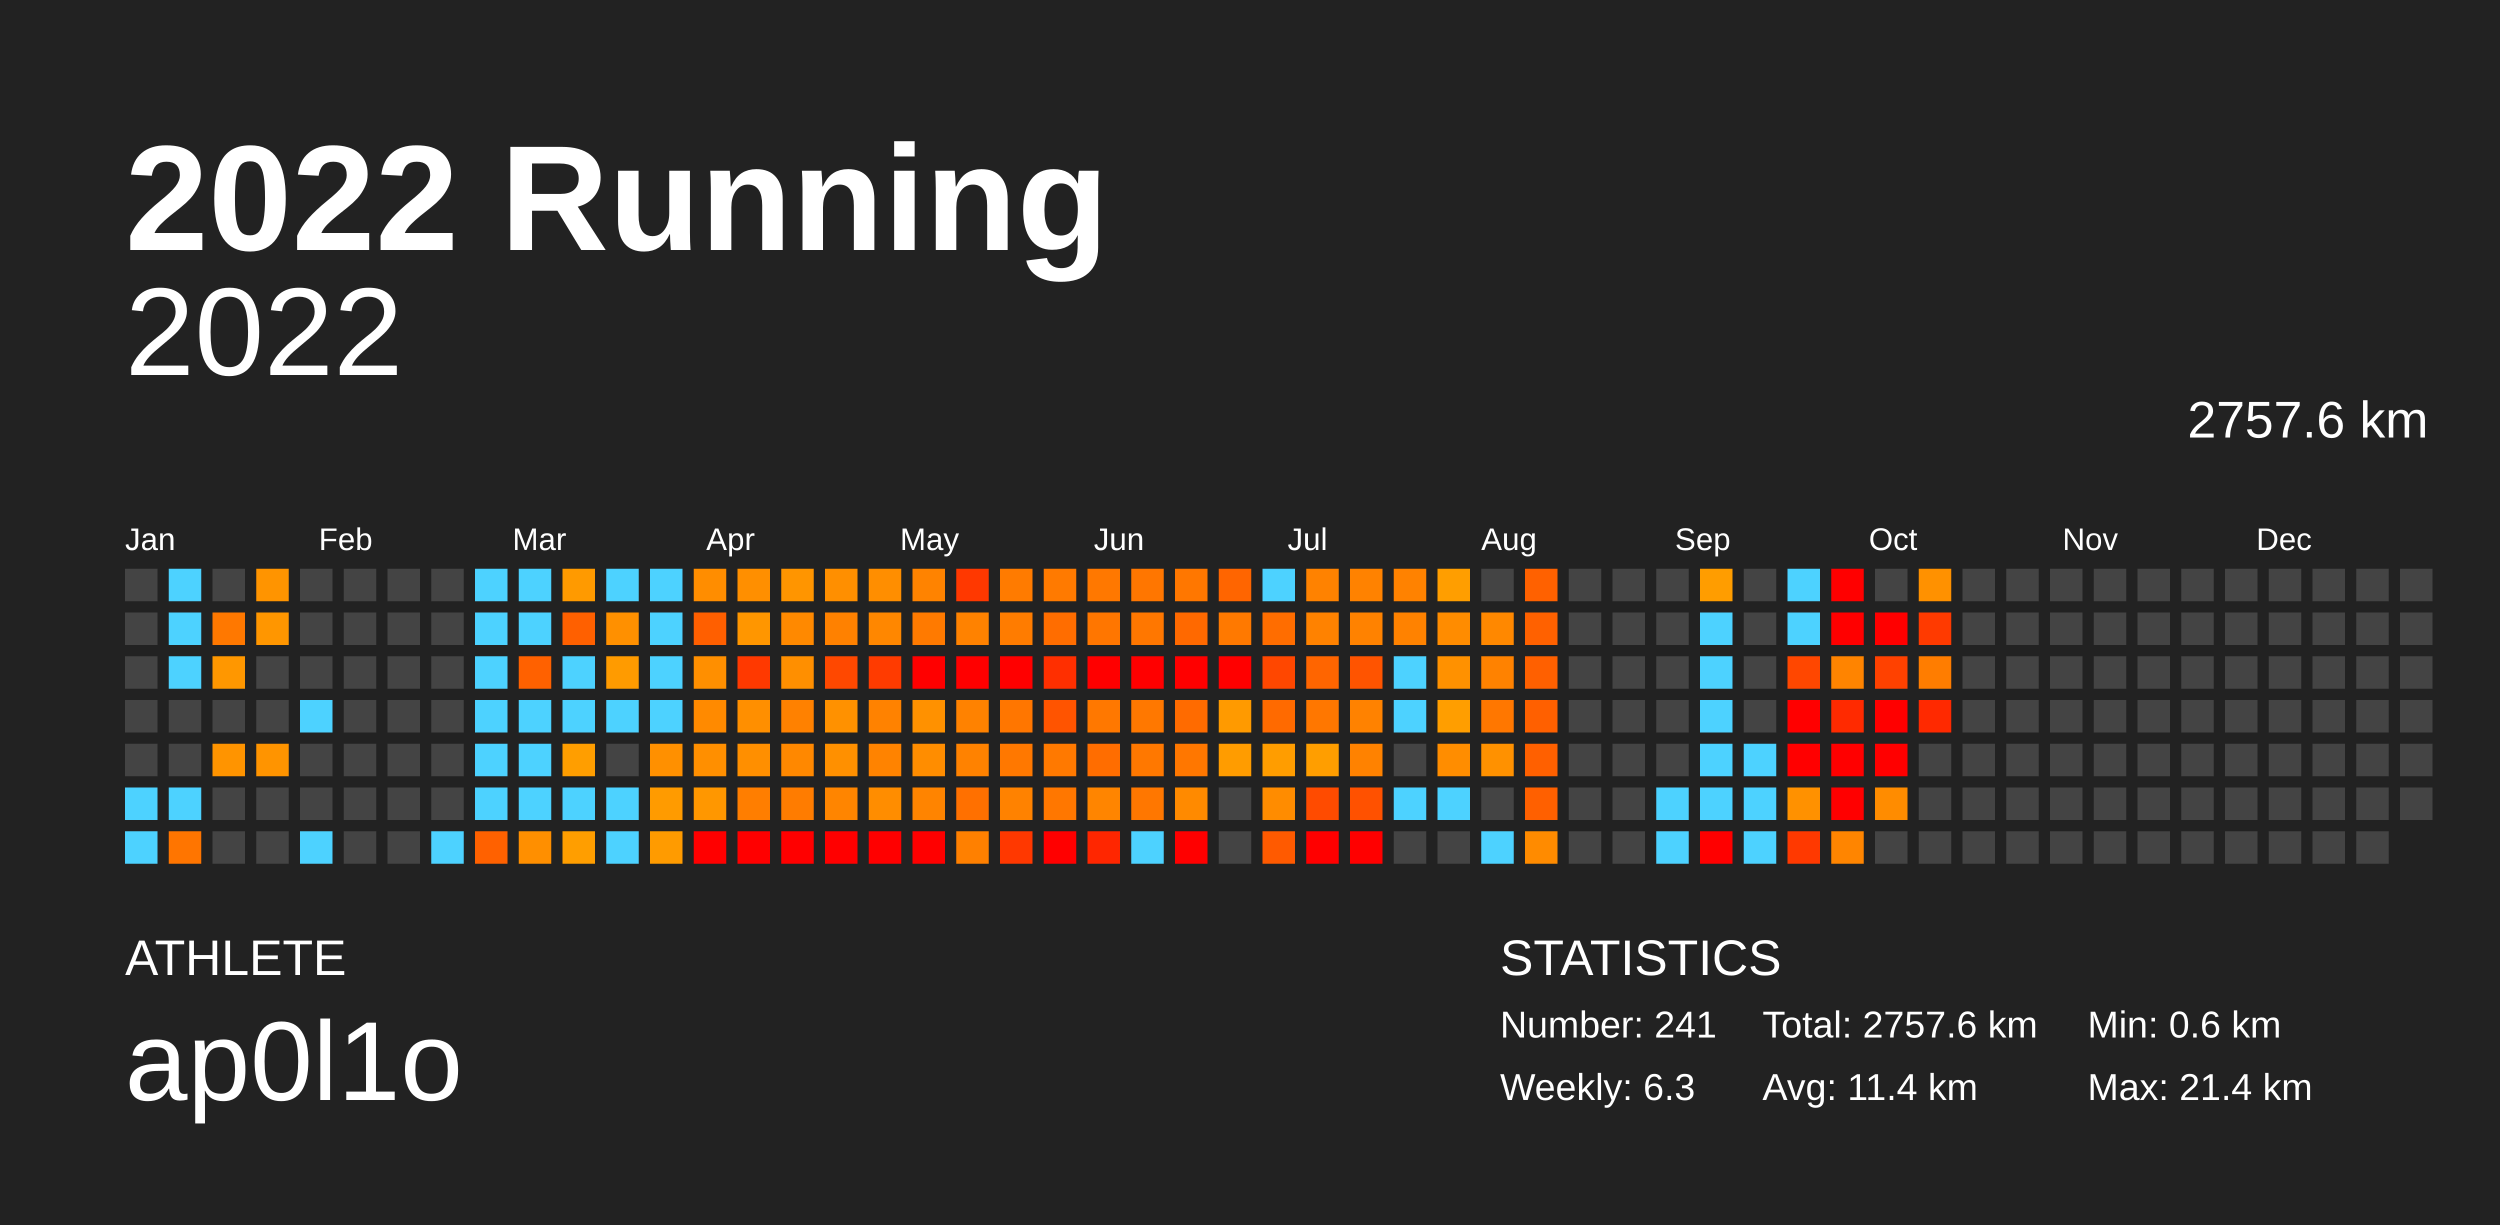
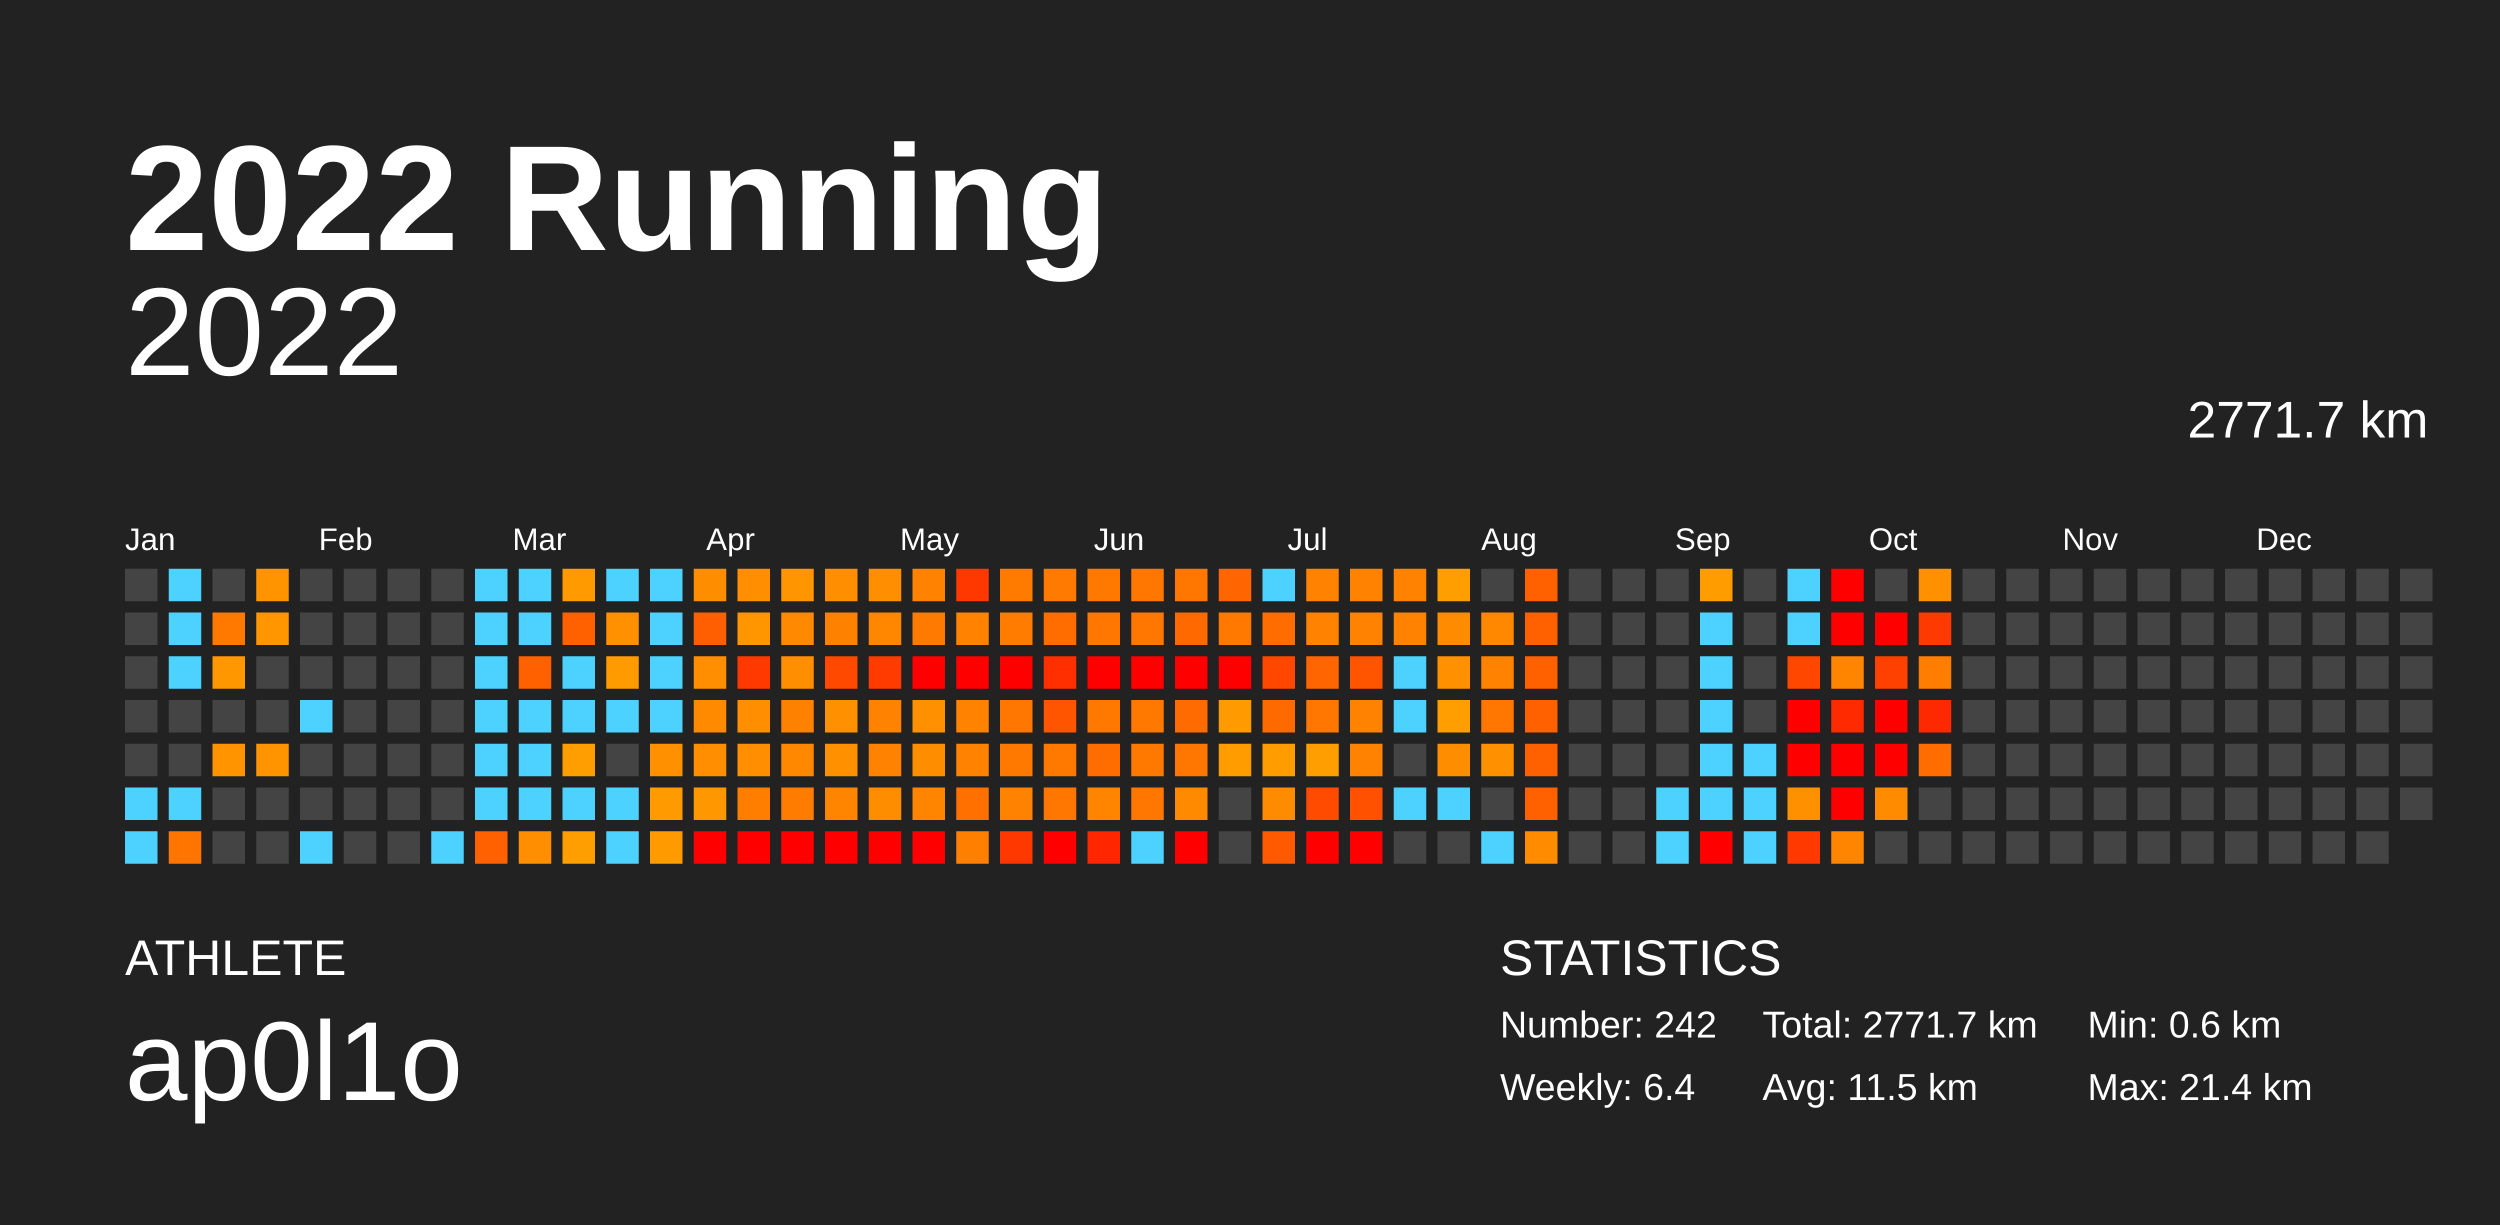
<svg xmlns="http://www.w3.org/2000/svg" baseProfile="full" height="98mm" version="1.1" viewBox="0,0,200,98" width="200mm">
  <defs />
  <rect fill="#222222" height="98" width="200" x="0" y="0" />
  <text fill="#FFFFFF" style="font-size:12px; font-family:Arial; font-weight:bold;" x="10" y="20">2022 Running</text>
  <text fill="#FFFFFF" style="font-size:4px; font-family:Arial" x="10" y="78">ATHLETE</text>
  <text fill="#FFFFFF" style="font-size:9px; font-family:Arial" x="10" y="88">ap0l1o</text>
  <text fill="#FFFFFF" style="font-size:4px; font-family:Arial" x="120" y="78">STATISTICS</text>
-   <text fill="#FFFFFF" style="font-size:3px; font-family:Arial" x="120" y="83">Number: 241</text>
-   <text fill="#FFFFFF" style="font-size:3px; font-family:Arial" x="120" y="88">Weekly: 6.3</text>
-   <text fill="#FFFFFF" style="font-size:3px; font-family:Arial" x="141" y="83">Total: 2757.6 km</text>
-   <text fill="#FFFFFF" style="font-size:3px; font-family:Arial" x="141" y="88">Avg: 11.4 km</text>
+   <text fill="#FFFFFF" style="font-size:3px; font-family:Arial" x="120" y="83">Number: 242</text>
+   <text fill="#FFFFFF" style="font-size:3px; font-family:Arial" x="120" y="88">Weekly: 6.4</text>
+   <text fill="#FFFFFF" style="font-size:3px; font-family:Arial" x="141" y="83">Total: 2771.7 km</text>
+   <text fill="#FFFFFF" style="font-size:3px; font-family:Arial" x="141" y="88">Avg: 11.5 km</text>
  <text fill="#FFFFFF" style="font-size:3px; font-family:Arial" x="167" y="83">Min: 0.6 km</text>
  <text fill="#FFFFFF" style="font-size:3px; font-family:Arial" x="167" y="88">Max: 21.4 km</text>
  <text alignment-baseline="hanging" fill="#FFFFFF" style="font-size:10.0px; font-family:Arial;" x="10" y="30">2022</text>
-   <text alignment-baseline="hanging" fill="#FFFFFF" style="font-size:4.125px; font-family:Arial;" x="175" y="35">2757.6 km</text>
+   <text alignment-baseline="hanging" fill="#FFFFFF" style="font-size:4.125px; font-family:Arial;" x="175" y="35">2771.7 km</text>
  <text fill="#FFFFFF" style="font-size:2.5px; font-family:Arial" x="10.0" y="44">Jan</text>
  <text fill="#FFFFFF" style="font-size:2.5px; font-family:Arial" x="25.5" y="44">Feb</text>
  <text fill="#FFFFFF" style="font-size:2.5px; font-family:Arial" x="41.0" y="44">Mar</text>
  <text fill="#FFFFFF" style="font-size:2.5px; font-family:Arial" x="56.5" y="44">Apr</text>
  <text fill="#FFFFFF" style="font-size:2.5px; font-family:Arial" x="72.0" y="44">May</text>
  <text fill="#FFFFFF" style="font-size:2.5px; font-family:Arial" x="87.5" y="44">Jun</text>
  <text fill="#FFFFFF" style="font-size:2.5px; font-family:Arial" x="103.0" y="44">Jul</text>
  <text fill="#FFFFFF" style="font-size:2.5px; font-family:Arial" x="118.5" y="44">Aug</text>
  <text fill="#FFFFFF" style="font-size:2.5px; font-family:Arial" x="134.0" y="44">Sep</text>
  <text fill="#FFFFFF" style="font-size:2.5px; font-family:Arial" x="149.5" y="44">Oct</text>
  <text fill="#FFFFFF" style="font-size:2.5px; font-family:Arial" x="165.0" y="44">Nov</text>
  <text fill="#FFFFFF" style="font-size:2.5px; font-family:Arial" x="180.5" y="44">Dec</text>
  <rect fill="#444444" height="2.6" width="2.6" x="10.0" y="45.5" />
  <rect fill="#444444" height="2.6" width="2.6" x="10.0" y="49.0" />
  <rect fill="#444444" height="2.6" width="2.6" x="10.0" y="52.5" />
  <rect fill="#444444" height="2.6" width="2.6" x="10.0" y="56.0" />
  <rect fill="#444444" height="2.6" width="2.6" x="10.0" y="59.5" />
  <rect fill="#4dd2ff" height="2.6" width="2.6" x="10.0" y="63.0" />
  <rect fill="#4dd2ff" height="2.6" width="2.6" x="10.0" y="66.5" />
  <rect fill="#4dd2ff" height="2.6" width="2.6" x="13.5" y="45.5" />
  <rect fill="#4dd2ff" height="2.6" width="2.6" x="13.5" y="49.0" />
  <rect fill="#4dd2ff" height="2.6" width="2.6" x="13.5" y="52.5" />
  <rect fill="#444444" height="2.6" width="2.6" x="13.5" y="56.0" />
  <rect fill="#444444" height="2.6" width="2.6" x="13.5" y="59.5" />
  <rect fill="#4dd2ff" height="2.6" width="2.6" x="13.5" y="63.0" />
  <rect fill="#ff7500" height="2.6" width="2.6" x="13.5" y="66.5" />
  <rect fill="#444444" height="2.6" width="2.6" x="17.0" y="45.5" />
  <rect fill="#ff7800" height="2.6" width="2.6" x="17.0" y="49.0" />
  <rect fill="#ff9700" height="2.6" width="2.6" x="17.0" y="52.5" />
  <rect fill="#444444" height="2.6" width="2.6" x="17.0" y="56.0" />
  <rect fill="#ff9400" height="2.6" width="2.6" x="17.0" y="59.5" />
  <rect fill="#444444" height="2.6" width="2.6" x="17.0" y="63.0" />
  <rect fill="#444444" height="2.6" width="2.6" x="17.0" y="66.5" />
  <rect fill="#ff9400" height="2.6" width="2.6" x="20.5" y="45.5" />
  <rect fill="#ff9600" height="2.6" width="2.6" x="20.5" y="49.0" />
  <rect fill="#444444" height="2.6" width="2.6" x="20.5" y="52.5" />
  <rect fill="#444444" height="2.6" width="2.6" x="20.5" y="56.0" />
  <rect fill="#ff9400" height="2.6" width="2.6" x="20.5" y="59.5" />
  <rect fill="#444444" height="2.6" width="2.6" x="20.5" y="63.0" />
  <rect fill="#444444" height="2.6" width="2.6" x="20.5" y="66.5" />
  <rect fill="#444444" height="2.6" width="2.6" x="24.0" y="45.5" />
  <rect fill="#444444" height="2.6" width="2.6" x="24.0" y="49.0" />
  <rect fill="#444444" height="2.6" width="2.6" x="24.0" y="52.5" />
  <rect fill="#4dd2ff" height="2.6" width="2.6" x="24.0" y="56.0" />
  <rect fill="#444444" height="2.6" width="2.6" x="24.0" y="59.5" />
  <rect fill="#444444" height="2.6" width="2.6" x="24.0" y="63.0" />
  <rect fill="#4dd2ff" height="2.6" width="2.6" x="24.0" y="66.5" />
  <rect fill="#444444" height="2.6" width="2.6" x="27.5" y="45.5" />
  <rect fill="#444444" height="2.6" width="2.6" x="27.5" y="49.0" />
  <rect fill="#444444" height="2.6" width="2.6" x="27.5" y="52.5" />
  <rect fill="#444444" height="2.6" width="2.6" x="27.5" y="56.0" />
  <rect fill="#444444" height="2.6" width="2.6" x="27.5" y="59.5" />
  <rect fill="#444444" height="2.6" width="2.6" x="27.5" y="63.0" />
  <rect fill="#444444" height="2.6" width="2.6" x="27.5" y="66.5" />
  <rect fill="#444444" height="2.6" width="2.6" x="31.0" y="45.5" />
  <rect fill="#444444" height="2.6" width="2.6" x="31.0" y="49.0" />
  <rect fill="#444444" height="2.6" width="2.6" x="31.0" y="52.5" />
  <rect fill="#444444" height="2.6" width="2.6" x="31.0" y="56.0" />
  <rect fill="#444444" height="2.6" width="2.6" x="31.0" y="59.5" />
  <rect fill="#444444" height="2.6" width="2.6" x="31.0" y="63.0" />
  <rect fill="#444444" height="2.6" width="2.6" x="31.0" y="66.5" />
  <rect fill="#444444" height="2.6" width="2.6" x="34.5" y="45.5" />
  <rect fill="#444444" height="2.6" width="2.6" x="34.5" y="49.0" />
  <rect fill="#444444" height="2.6" width="2.6" x="34.5" y="52.5" />
  <rect fill="#444444" height="2.6" width="2.6" x="34.5" y="56.0" />
  <rect fill="#444444" height="2.6" width="2.6" x="34.5" y="59.5" />
  <rect fill="#444444" height="2.6" width="2.6" x="34.5" y="63.0" />
  <rect fill="#4dd2ff" height="2.6" width="2.6" x="34.5" y="66.5" />
  <rect fill="#4dd2ff" height="2.6" width="2.6" x="38.0" y="45.5" />
  <rect fill="#4dd2ff" height="2.6" width="2.6" x="38.0" y="49.0" />
  <rect fill="#4dd2ff" height="2.6" width="2.6" x="38.0" y="52.5" />
  <rect fill="#4dd2ff" height="2.6" width="2.6" x="38.0" y="56.0" />
  <rect fill="#4dd2ff" height="2.6" width="2.6" x="38.0" y="59.5" />
  <rect fill="#4dd2ff" height="2.6" width="2.6" x="38.0" y="63.0" />
  <rect fill="#ff6100" height="2.6" width="2.6" x="38.0" y="66.5" />
  <rect fill="#4dd2ff" height="2.6" width="2.6" x="41.5" y="45.5" />
  <rect fill="#4dd2ff" height="2.6" width="2.6" x="41.5" y="49.0" />
  <rect fill="#ff6100" height="2.6" width="2.6" x="41.5" y="52.5" />
  <rect fill="#4dd2ff" height="2.6" width="2.6" x="41.5" y="56.0" />
  <rect fill="#4dd2ff" height="2.6" width="2.6" x="41.5" y="59.5" />
  <rect fill="#4dd2ff" height="2.6" width="2.6" x="41.5" y="63.0" />
  <rect fill="#ff8f00" height="2.6" width="2.6" x="41.5" y="66.5" />
  <rect fill="#ff9a00" height="2.6" width="2.6" x="45.0" y="45.5" />
  <rect fill="#ff6000" height="2.6" width="2.6" x="45.0" y="49.0" />
  <rect fill="#4dd2ff" height="2.6" width="2.6" x="45.0" y="52.5" />
  <rect fill="#4dd2ff" height="2.6" width="2.6" x="45.0" y="56.0" />
  <rect fill="#ff9e00" height="2.6" width="2.6" x="45.0" y="59.5" />
  <rect fill="#4dd2ff" height="2.6" width="2.6" x="45.0" y="63.0" />
  <rect fill="#ff9e00" height="2.6" width="2.6" x="45.0" y="66.5" />
  <rect fill="#4dd2ff" height="2.6" width="2.6" x="48.5" y="45.5" />
  <rect fill="#ff9000" height="2.6" width="2.6" x="48.5" y="49.0" />
  <rect fill="#ff9b00" height="2.6" width="2.6" x="48.5" y="52.5" />
  <rect fill="#4dd2ff" height="2.6" width="2.6" x="48.5" y="56.0" />
  <rect fill="#444444" height="2.6" width="2.6" x="48.5" y="59.5" />
  <rect fill="#4dd2ff" height="2.6" width="2.6" x="48.5" y="63.0" />
  <rect fill="#4dd2ff" height="2.6" width="2.6" x="48.5" y="66.5" />
  <rect fill="#4dd2ff" height="2.6" width="2.6" x="52.0" y="45.5" />
  <rect fill="#4dd2ff" height="2.6" width="2.6" x="52.0" y="49.0" />
  <rect fill="#4dd2ff" height="2.6" width="2.6" x="52.0" y="52.5" />
  <rect fill="#4dd2ff" height="2.6" width="2.6" x="52.0" y="56.0" />
  <rect fill="#ff9000" height="2.6" width="2.6" x="52.0" y="59.5" />
  <rect fill="#ff9b00" height="2.6" width="2.6" x="52.0" y="63.0" />
  <rect fill="#ff9b00" height="2.6" width="2.6" x="52.0" y="66.5" />
  <rect fill="#ff8d00" height="2.6" width="2.6" x="55.5" y="45.5" />
  <rect fill="#ff5f00" height="2.6" width="2.6" x="55.5" y="49.0" />
  <rect fill="#ff8f00" height="2.6" width="2.6" x="55.5" y="52.5" />
  <rect fill="#ff8a00" height="2.6" width="2.6" x="55.5" y="56.0" />
  <rect fill="#ff8f00" height="2.6" width="2.6" x="55.5" y="59.5" />
  <rect fill="#ff9700" height="2.6" width="2.6" x="55.5" y="63.0" />
  <rect fill="red" height="2.6" width="2.6" x="55.5" y="66.5" />
  <rect fill="#ff8f00" height="2.6" width="2.6" x="59.0" y="45.5" />
  <rect fill="#ff9600" height="2.6" width="2.6" x="59.0" y="49.0" />
  <rect fill="#ff3900" height="2.6" width="2.6" x="59.0" y="52.5" />
  <rect fill="#ff8f00" height="2.6" width="2.6" x="59.0" y="56.0" />
  <rect fill="#ff8f00" height="2.6" width="2.6" x="59.0" y="59.5" />
  <rect fill="#ff7e00" height="2.6" width="2.6" x="59.0" y="63.0" />
  <rect fill="red" height="2.6" width="2.6" x="59.0" y="66.5" />
  <rect fill="#ff9500" height="2.6" width="2.6" x="62.5" y="45.5" />
  <rect fill="#ff8900" height="2.6" width="2.6" x="62.5" y="49.0" />
  <rect fill="#ff8f00" height="2.6" width="2.6" x="62.5" y="52.5" />
  <rect fill="#ff8100" height="2.6" width="2.6" x="62.5" y="56.0" />
  <rect fill="#ff8800" height="2.6" width="2.6" x="62.5" y="59.5" />
  <rect fill="#ff7c00" height="2.6" width="2.6" x="62.5" y="63.0" />
  <rect fill="red" height="2.6" width="2.6" x="62.5" y="66.5" />
  <rect fill="#ff8f00" height="2.6" width="2.6" x="66.0" y="45.5" />
  <rect fill="#ff8100" height="2.6" width="2.6" x="66.0" y="49.0" />
  <rect fill="#ff4800" height="2.6" width="2.6" x="66.0" y="52.5" />
  <rect fill="#ff9100" height="2.6" width="2.6" x="66.0" y="56.0" />
  <rect fill="#ff9000" height="2.6" width="2.6" x="66.0" y="59.5" />
  <rect fill="#ff8500" height="2.6" width="2.6" x="66.0" y="63.0" />
  <rect fill="red" height="2.6" width="2.6" x="66.0" y="66.5" />
  <rect fill="#ff8e00" height="2.6" width="2.6" x="69.5" y="45.5" />
  <rect fill="#ff8700" height="2.6" width="2.6" x="69.5" y="49.0" />
  <rect fill="#ff3b00" height="2.6" width="2.6" x="69.5" y="52.5" />
  <rect fill="#ff8200" height="2.6" width="2.6" x="69.5" y="56.0" />
  <rect fill="#ff8300" height="2.6" width="2.6" x="69.5" y="59.5" />
  <rect fill="#ff8d00" height="2.6" width="2.6" x="69.5" y="63.0" />
  <rect fill="red" height="2.6" width="2.6" x="69.5" y="66.5" />
  <rect fill="#ff8300" height="2.6" width="2.6" x="73.0" y="45.5" />
  <rect fill="#ff7a00" height="2.6" width="2.6" x="73.0" y="49.0" />
  <rect fill="red" height="2.6" width="2.6" x="73.0" y="52.5" />
  <rect fill="#ff9100" height="2.6" width="2.6" x="73.0" y="56.0" />
  <rect fill="#ff8d00" height="2.6" width="2.6" x="73.0" y="59.5" />
  <rect fill="#ff8400" height="2.6" width="2.6" x="73.0" y="63.0" />
  <rect fill="red" height="2.6" width="2.6" x="73.0" y="66.5" />
  <rect fill="#ff3800" height="2.6" width="2.6" x="76.5" y="45.5" />
  <rect fill="#ff8200" height="2.6" width="2.6" x="76.5" y="49.0" />
  <rect fill="red" height="2.6" width="2.6" x="76.5" y="52.5" />
  <rect fill="#ff8200" height="2.6" width="2.6" x="76.5" y="56.0" />
  <rect fill="#ff8200" height="2.6" width="2.6" x="76.5" y="59.5" />
  <rect fill="#ff7000" height="2.6" width="2.6" x="76.5" y="63.0" />
  <rect fill="#ff8000" height="2.6" width="2.6" x="76.5" y="66.5" />
  <rect fill="#ff7b00" height="2.6" width="2.6" x="80.0" y="45.5" />
  <rect fill="#ff7c00" height="2.6" width="2.6" x="80.0" y="49.0" />
  <rect fill="red" height="2.6" width="2.6" x="80.0" y="52.5" />
  <rect fill="#ff7600" height="2.6" width="2.6" x="80.0" y="56.0" />
  <rect fill="#ff7800" height="2.6" width="2.6" x="80.0" y="59.5" />
  <rect fill="#ff8200" height="2.6" width="2.6" x="80.0" y="63.0" />
  <rect fill="#ff3800" height="2.6" width="2.6" x="80.0" y="66.5" />
  <rect fill="#ff7a00" height="2.6" width="2.6" x="83.5" y="45.5" />
  <rect fill="#ff6d00" height="2.6" width="2.6" x="83.5" y="49.0" />
  <rect fill="#ff2f00" height="2.6" width="2.6" x="83.5" y="52.5" />
  <rect fill="#ff5400" height="2.6" width="2.6" x="83.5" y="56.0" />
  <rect fill="#ff7900" height="2.6" width="2.6" x="83.5" y="59.5" />
  <rect fill="#ff7700" height="2.6" width="2.6" x="83.5" y="63.0" />
  <rect fill="red" height="2.6" width="2.6" x="83.5" y="66.5" />
  <rect fill="#ff7800" height="2.6" width="2.6" x="87.0" y="45.5" />
  <rect fill="#ff7600" height="2.6" width="2.6" x="87.0" y="49.0" />
  <rect fill="red" height="2.6" width="2.6" x="87.0" y="52.5" />
  <rect fill="#ff7800" height="2.6" width="2.6" x="87.0" y="56.0" />
  <rect fill="#ff6d00" height="2.6" width="2.6" x="87.0" y="59.5" />
  <rect fill="#ff8500" height="2.6" width="2.6" x="87.0" y="63.0" />
  <rect fill="#ff2600" height="2.6" width="2.6" x="87.0" y="66.5" />
  <rect fill="#ff7600" height="2.6" width="2.6" x="90.5" y="45.5" />
  <rect fill="#ff7700" height="2.6" width="2.6" x="90.5" y="49.0" />
  <rect fill="red" height="2.6" width="2.6" x="90.5" y="52.5" />
  <rect fill="#ff7800" height="2.6" width="2.6" x="90.5" y="56.0" />
  <rect fill="#ff7800" height="2.6" width="2.6" x="90.5" y="59.5" />
  <rect fill="#ff7700" height="2.6" width="2.6" x="90.5" y="63.0" />
  <rect fill="#4dd2ff" height="2.6" width="2.6" x="90.5" y="66.5" />
  <rect fill="#ff7700" height="2.6" width="2.6" x="94.0" y="45.5" />
  <rect fill="#ff6900" height="2.6" width="2.6" x="94.0" y="49.0" />
  <rect fill="red" height="2.6" width="2.6" x="94.0" y="52.5" />
  <rect fill="#ff6b00" height="2.6" width="2.6" x="94.0" y="56.0" />
  <rect fill="#ff7700" height="2.6" width="2.6" x="94.0" y="59.5" />
  <rect fill="#ff8a00" height="2.6" width="2.6" x="94.0" y="63.0" />
  <rect fill="red" height="2.6" width="2.6" x="94.0" y="66.5" />
  <rect fill="#ff6500" height="2.6" width="2.6" x="97.5" y="45.5" />
  <rect fill="#ff7900" height="2.6" width="2.6" x="97.5" y="49.0" />
  <rect fill="red" height="2.6" width="2.6" x="97.5" y="52.5" />
  <rect fill="#ff9a00" height="2.6" width="2.6" x="97.5" y="56.0" />
  <rect fill="#ff9c00" height="2.6" width="2.6" x="97.5" y="59.5" />
  <rect fill="#444444" height="2.6" width="2.6" x="97.5" y="63.0" />
  <rect fill="#444444" height="2.6" width="2.6" x="97.5" y="66.5" />
  <rect fill="#4dd2ff" height="2.6" width="2.6" x="101.0" y="45.5" />
  <rect fill="#ff6d00" height="2.6" width="2.6" x="101.0" y="49.0" />
  <rect fill="#ff4700" height="2.6" width="2.6" x="101.0" y="52.5" />
  <rect fill="#ff6a00" height="2.6" width="2.6" x="101.0" y="56.0" />
  <rect fill="#ff9d00" height="2.6" width="2.6" x="101.0" y="59.5" />
  <rect fill="#ff8c00" height="2.6" width="2.6" x="101.0" y="63.0" />
  <rect fill="#ff5a00" height="2.6" width="2.6" x="101.0" y="66.5" />
  <rect fill="#ff8200" height="2.6" width="2.6" x="104.5" y="45.5" />
  <rect fill="#ff8200" height="2.6" width="2.6" x="104.5" y="49.0" />
  <rect fill="#ff6500" height="2.6" width="2.6" x="104.5" y="52.5" />
  <rect fill="#ff7700" height="2.6" width="2.6" x="104.5" y="56.0" />
  <rect fill="#ff9e00" height="2.6" width="2.6" x="104.5" y="59.5" />
  <rect fill="#ff4b00" height="2.6" width="2.6" x="104.5" y="63.0" />
  <rect fill="red" height="2.6" width="2.6" x="104.5" y="66.5" />
  <rect fill="#ff8200" height="2.6" width="2.6" x="108.0" y="45.5" />
  <rect fill="#ff8200" height="2.6" width="2.6" x="108.0" y="49.0" />
  <rect fill="#ff5400" height="2.6" width="2.6" x="108.0" y="52.5" />
  <rect fill="#ff8200" height="2.6" width="2.6" x="108.0" y="56.0" />
  <rect fill="#ff8200" height="2.6" width="2.6" x="108.0" y="59.5" />
  <rect fill="#ff5100" height="2.6" width="2.6" x="108.0" y="63.0" />
  <rect fill="red" height="2.6" width="2.6" x="108.0" y="66.5" />
  <rect fill="#ff8200" height="2.6" width="2.6" x="111.5" y="45.5" />
  <rect fill="#ff8200" height="2.6" width="2.6" x="111.5" y="49.0" />
  <rect fill="#4dd2ff" height="2.6" width="2.6" x="111.5" y="52.5" />
  <rect fill="#4dd2ff" height="2.6" width="2.6" x="111.5" y="56.0" />
  <rect fill="#444444" height="2.6" width="2.6" x="111.5" y="59.5" />
  <rect fill="#4dd2ff" height="2.6" width="2.6" x="111.5" y="63.0" />
  <rect fill="#444444" height="2.6" width="2.6" x="111.5" y="66.5" />
  <rect fill="#ff9e00" height="2.6" width="2.6" x="115.0" y="45.5" />
  <rect fill="#ff8c00" height="2.6" width="2.6" x="115.0" y="49.0" />
  <rect fill="#ff9100" height="2.6" width="2.6" x="115.0" y="52.5" />
  <rect fill="#ff9e00" height="2.6" width="2.6" x="115.0" y="56.0" />
  <rect fill="#ff8d00" height="2.6" width="2.6" x="115.0" y="59.5" />
  <rect fill="#4dd2ff" height="2.6" width="2.6" x="115.0" y="63.0" />
  <rect fill="#444444" height="2.6" width="2.6" x="115.0" y="66.5" />
  <rect fill="#444444" height="2.6" width="2.6" x="118.5" y="45.5" />
  <rect fill="#ff8800" height="2.6" width="2.6" x="118.5" y="49.0" />
  <rect fill="#ff8200" height="2.6" width="2.6" x="118.5" y="52.5" />
  <rect fill="#ff7700" height="2.6" width="2.6" x="118.5" y="56.0" />
  <rect fill="#ff9100" height="2.6" width="2.6" x="118.5" y="59.5" />
  <rect fill="#444444" height="2.6" width="2.6" x="118.5" y="63.0" />
  <rect fill="#4dd2ff" height="2.6" width="2.6" x="118.5" y="66.5" />
  <rect fill="#ff6100" height="2.6" width="2.6" x="122.0" y="45.5" />
  <rect fill="#ff6100" height="2.6" width="2.6" x="122.0" y="49.0" />
  <rect fill="#ff6000" height="2.6" width="2.6" x="122.0" y="52.5" />
  <rect fill="#ff6000" height="2.6" width="2.6" x="122.0" y="56.0" />
  <rect fill="#ff6000" height="2.6" width="2.6" x="122.0" y="59.5" />
  <rect fill="#ff6000" height="2.6" width="2.6" x="122.0" y="63.0" />
  <rect fill="#ff8b00" height="2.6" width="2.6" x="122.0" y="66.5" />
  <rect fill="#444444" height="2.6" width="2.6" x="125.5" y="45.5" />
  <rect fill="#444444" height="2.6" width="2.6" x="125.5" y="49.0" />
  <rect fill="#444444" height="2.6" width="2.6" x="125.5" y="52.5" />
  <rect fill="#444444" height="2.6" width="2.6" x="125.5" y="56.0" />
  <rect fill="#444444" height="2.6" width="2.6" x="125.5" y="59.5" />
  <rect fill="#444444" height="2.6" width="2.6" x="125.5" y="63.0" />
  <rect fill="#444444" height="2.6" width="2.6" x="125.5" y="66.5" />
  <rect fill="#444444" height="2.6" width="2.6" x="129.0" y="45.5" />
  <rect fill="#444444" height="2.6" width="2.6" x="129.0" y="49.0" />
  <rect fill="#444444" height="2.6" width="2.6" x="129.0" y="52.5" />
  <rect fill="#444444" height="2.6" width="2.6" x="129.0" y="56.0" />
  <rect fill="#444444" height="2.6" width="2.6" x="129.0" y="59.5" />
  <rect fill="#444444" height="2.6" width="2.6" x="129.0" y="63.0" />
  <rect fill="#444444" height="2.6" width="2.6" x="129.0" y="66.5" />
  <rect fill="#444444" height="2.6" width="2.6" x="132.5" y="45.5" />
  <rect fill="#444444" height="2.6" width="2.6" x="132.5" y="49.0" />
  <rect fill="#444444" height="2.6" width="2.6" x="132.5" y="52.5" />
  <rect fill="#444444" height="2.6" width="2.6" x="132.5" y="56.0" />
  <rect fill="#444444" height="2.6" width="2.6" x="132.5" y="59.5" />
  <rect fill="#4dd2ff" height="2.6" width="2.6" x="132.5" y="63.0" />
  <rect fill="#4dd2ff" height="2.6" width="2.6" x="132.5" y="66.5" />
  <rect fill="#ff9d00" height="2.6" width="2.6" x="136.0" y="45.5" />
  <rect fill="#4dd2ff" height="2.6" width="2.6" x="136.0" y="49.0" />
  <rect fill="#4dd2ff" height="2.6" width="2.6" x="136.0" y="52.5" />
  <rect fill="#4dd2ff" height="2.6" width="2.6" x="136.0" y="56.0" />
  <rect fill="#4dd2ff" height="2.6" width="2.6" x="136.0" y="59.5" />
  <rect fill="#4dd2ff" height="2.6" width="2.6" x="136.0" y="63.0" />
  <rect fill="red" height="2.6" width="2.6" x="136.0" y="66.5" />
  <rect fill="#444444" height="2.6" width="2.6" x="139.5" y="45.5" />
  <rect fill="#444444" height="2.6" width="2.6" x="139.5" y="49.0" />
  <rect fill="#444444" height="2.6" width="2.6" x="139.5" y="52.5" />
  <rect fill="#444444" height="2.6" width="2.6" x="139.5" y="56.0" />
  <rect fill="#4dd2ff" height="2.6" width="2.6" x="139.5" y="59.5" />
  <rect fill="#4dd2ff" height="2.6" width="2.6" x="139.5" y="63.0" />
  <rect fill="#4dd2ff" height="2.6" width="2.6" x="139.5" y="66.5" />
  <rect fill="#4dd2ff" height="2.6" width="2.6" x="143.0" y="45.5" />
  <rect fill="#4dd2ff" height="2.6" width="2.6" x="143.0" y="49.0" />
  <rect fill="#ff4700" height="2.6" width="2.6" x="143.0" y="52.5" />
  <rect fill="red" height="2.6" width="2.6" x="143.0" y="56.0" />
  <rect fill="red" height="2.6" width="2.6" x="143.0" y="59.5" />
  <rect fill="#ff9100" height="2.6" width="2.6" x="143.0" y="63.0" />
  <rect fill="#ff3900" height="2.6" width="2.6" x="143.0" y="66.5" />
  <rect fill="red" height="2.6" width="2.6" x="146.5" y="45.5" />
  <rect fill="red" height="2.6" width="2.6" x="146.5" y="49.0" />
  <rect fill="#ff8400" height="2.6" width="2.6" x="146.5" y="52.5" />
  <rect fill="#ff2a00" height="2.6" width="2.6" x="146.5" y="56.0" />
  <rect fill="red" height="2.6" width="2.6" x="146.5" y="59.5" />
  <rect fill="red" height="2.6" width="2.6" x="146.5" y="63.0" />
  <rect fill="#ff8500" height="2.6" width="2.6" x="146.5" y="66.5" />
  <rect fill="#444444" height="2.6" width="2.6" x="150.0" y="45.5" />
  <rect fill="red" height="2.6" width="2.6" x="150.0" y="49.0" />
  <rect fill="#ff4100" height="2.6" width="2.6" x="150.0" y="52.5" />
  <rect fill="red" height="2.6" width="2.6" x="150.0" y="56.0" />
  <rect fill="red" height="2.6" width="2.6" x="150.0" y="59.5" />
  <rect fill="#ff8c00" height="2.6" width="2.6" x="150.0" y="63.0" />
  <rect fill="#444444" height="2.6" width="2.6" x="150.0" y="66.5" />
  <rect fill="#ff9100" height="2.6" width="2.6" x="153.5" y="45.5" />
  <rect fill="#ff3a00" height="2.6" width="2.6" x="153.5" y="49.0" />
  <rect fill="#ff7d00" height="2.6" width="2.6" x="153.5" y="52.5" />
  <rect fill="#ff2900" height="2.6" width="2.6" x="153.5" y="56.0" />
-   <rect fill="#444444" height="2.6" width="2.6" x="153.5" y="59.5" />
+   <rect fill="#ff6c00" height="2.6" width="2.6" x="153.5" y="59.5" />
  <rect fill="#444444" height="2.6" width="2.6" x="153.5" y="63.0" />
  <rect fill="#444444" height="2.6" width="2.6" x="153.5" y="66.5" />
  <rect fill="#444444" height="2.6" width="2.6" x="157.0" y="45.5" />
  <rect fill="#444444" height="2.6" width="2.6" x="157.0" y="49.0" />
  <rect fill="#444444" height="2.6" width="2.6" x="157.0" y="52.5" />
  <rect fill="#444444" height="2.6" width="2.6" x="157.0" y="56.0" />
  <rect fill="#444444" height="2.6" width="2.6" x="157.0" y="59.5" />
  <rect fill="#444444" height="2.6" width="2.6" x="157.0" y="63.0" />
  <rect fill="#444444" height="2.6" width="2.6" x="157.0" y="66.5" />
  <rect fill="#444444" height="2.6" width="2.6" x="160.5" y="45.5" />
  <rect fill="#444444" height="2.6" width="2.6" x="160.5" y="49.0" />
  <rect fill="#444444" height="2.6" width="2.6" x="160.5" y="52.5" />
  <rect fill="#444444" height="2.6" width="2.6" x="160.5" y="56.0" />
  <rect fill="#444444" height="2.6" width="2.6" x="160.5" y="59.5" />
  <rect fill="#444444" height="2.6" width="2.6" x="160.5" y="63.0" />
  <rect fill="#444444" height="2.6" width="2.6" x="160.5" y="66.5" />
  <rect fill="#444444" height="2.6" width="2.6" x="164.0" y="45.5" />
  <rect fill="#444444" height="2.6" width="2.6" x="164.0" y="49.0" />
  <rect fill="#444444" height="2.6" width="2.6" x="164.0" y="52.5" />
  <rect fill="#444444" height="2.6" width="2.6" x="164.0" y="56.0" />
  <rect fill="#444444" height="2.6" width="2.6" x="164.0" y="59.5" />
  <rect fill="#444444" height="2.6" width="2.6" x="164.0" y="63.0" />
  <rect fill="#444444" height="2.6" width="2.6" x="164.0" y="66.5" />
  <rect fill="#444444" height="2.6" width="2.6" x="167.5" y="45.5" />
  <rect fill="#444444" height="2.6" width="2.6" x="167.5" y="49.0" />
  <rect fill="#444444" height="2.6" width="2.6" x="167.5" y="52.5" />
  <rect fill="#444444" height="2.6" width="2.6" x="167.5" y="56.0" />
  <rect fill="#444444" height="2.6" width="2.6" x="167.5" y="59.5" />
  <rect fill="#444444" height="2.6" width="2.6" x="167.5" y="63.0" />
  <rect fill="#444444" height="2.6" width="2.6" x="167.5" y="66.5" />
  <rect fill="#444444" height="2.6" width="2.6" x="171.0" y="45.5" />
  <rect fill="#444444" height="2.6" width="2.6" x="171.0" y="49.0" />
  <rect fill="#444444" height="2.6" width="2.6" x="171.0" y="52.5" />
  <rect fill="#444444" height="2.6" width="2.6" x="171.0" y="56.0" />
  <rect fill="#444444" height="2.6" width="2.6" x="171.0" y="59.5" />
  <rect fill="#444444" height="2.6" width="2.6" x="171.0" y="63.0" />
  <rect fill="#444444" height="2.6" width="2.6" x="171.0" y="66.5" />
  <rect fill="#444444" height="2.6" width="2.6" x="174.5" y="45.5" />
  <rect fill="#444444" height="2.6" width="2.6" x="174.5" y="49.0" />
  <rect fill="#444444" height="2.6" width="2.6" x="174.5" y="52.5" />
  <rect fill="#444444" height="2.6" width="2.6" x="174.5" y="56.0" />
  <rect fill="#444444" height="2.6" width="2.6" x="174.5" y="59.5" />
  <rect fill="#444444" height="2.6" width="2.6" x="174.5" y="63.0" />
  <rect fill="#444444" height="2.6" width="2.6" x="174.5" y="66.5" />
  <rect fill="#444444" height="2.6" width="2.6" x="178.0" y="45.5" />
  <rect fill="#444444" height="2.6" width="2.6" x="178.0" y="49.0" />
  <rect fill="#444444" height="2.6" width="2.6" x="178.0" y="52.5" />
  <rect fill="#444444" height="2.6" width="2.6" x="178.0" y="56.0" />
  <rect fill="#444444" height="2.6" width="2.6" x="178.0" y="59.5" />
  <rect fill="#444444" height="2.6" width="2.6" x="178.0" y="63.0" />
  <rect fill="#444444" height="2.6" width="2.6" x="178.0" y="66.5" />
  <rect fill="#444444" height="2.6" width="2.6" x="181.5" y="45.5" />
  <rect fill="#444444" height="2.6" width="2.6" x="181.5" y="49.0" />
  <rect fill="#444444" height="2.6" width="2.6" x="181.5" y="52.5" />
  <rect fill="#444444" height="2.6" width="2.6" x="181.5" y="56.0" />
  <rect fill="#444444" height="2.6" width="2.6" x="181.5" y="59.5" />
  <rect fill="#444444" height="2.6" width="2.6" x="181.5" y="63.0" />
  <rect fill="#444444" height="2.6" width="2.6" x="181.5" y="66.5" />
  <rect fill="#444444" height="2.6" width="2.6" x="185.0" y="45.5" />
  <rect fill="#444444" height="2.6" width="2.6" x="185.0" y="49.0" />
  <rect fill="#444444" height="2.6" width="2.6" x="185.0" y="52.5" />
  <rect fill="#444444" height="2.6" width="2.6" x="185.0" y="56.0" />
  <rect fill="#444444" height="2.6" width="2.6" x="185.0" y="59.5" />
  <rect fill="#444444" height="2.6" width="2.6" x="185.0" y="63.0" />
  <rect fill="#444444" height="2.6" width="2.6" x="185.0" y="66.5" />
  <rect fill="#444444" height="2.6" width="2.6" x="188.5" y="45.5" />
  <rect fill="#444444" height="2.6" width="2.6" x="188.5" y="49.0" />
  <rect fill="#444444" height="2.6" width="2.6" x="188.5" y="52.5" />
  <rect fill="#444444" height="2.6" width="2.6" x="188.5" y="56.0" />
  <rect fill="#444444" height="2.6" width="2.6" x="188.5" y="59.5" />
  <rect fill="#444444" height="2.6" width="2.6" x="188.5" y="63.0" />
  <rect fill="#444444" height="2.6" width="2.6" x="188.5" y="66.5" />
  <rect fill="#444444" height="2.6" width="2.6" x="192.0" y="45.5" />
  <rect fill="#444444" height="2.6" width="2.6" x="192.0" y="49.0" />
  <rect fill="#444444" height="2.6" width="2.6" x="192.0" y="52.5" />
  <rect fill="#444444" height="2.6" width="2.6" x="192.0" y="56.0" />
  <rect fill="#444444" height="2.6" width="2.6" x="192.0" y="59.5" />
  <rect fill="#444444" height="2.6" width="2.6" x="192.0" y="63.0" />
</svg>
